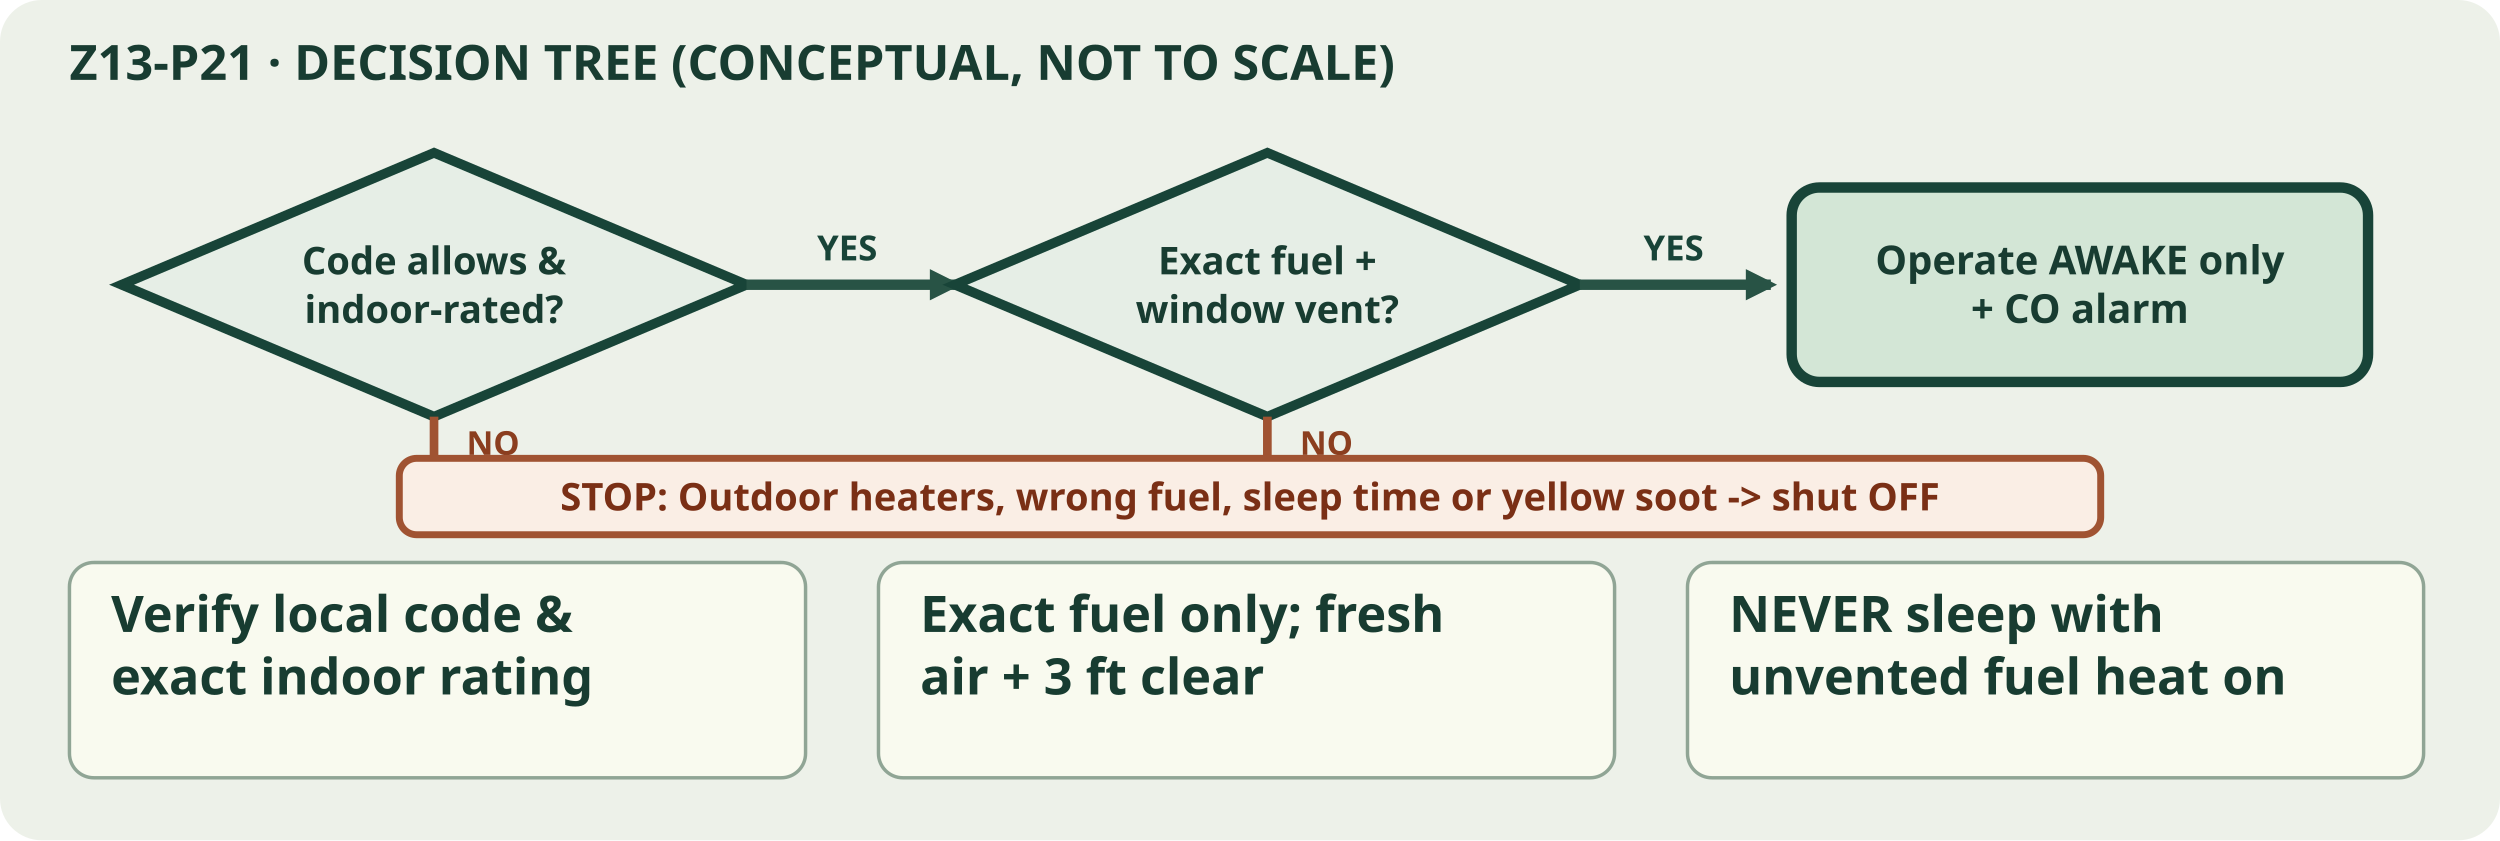
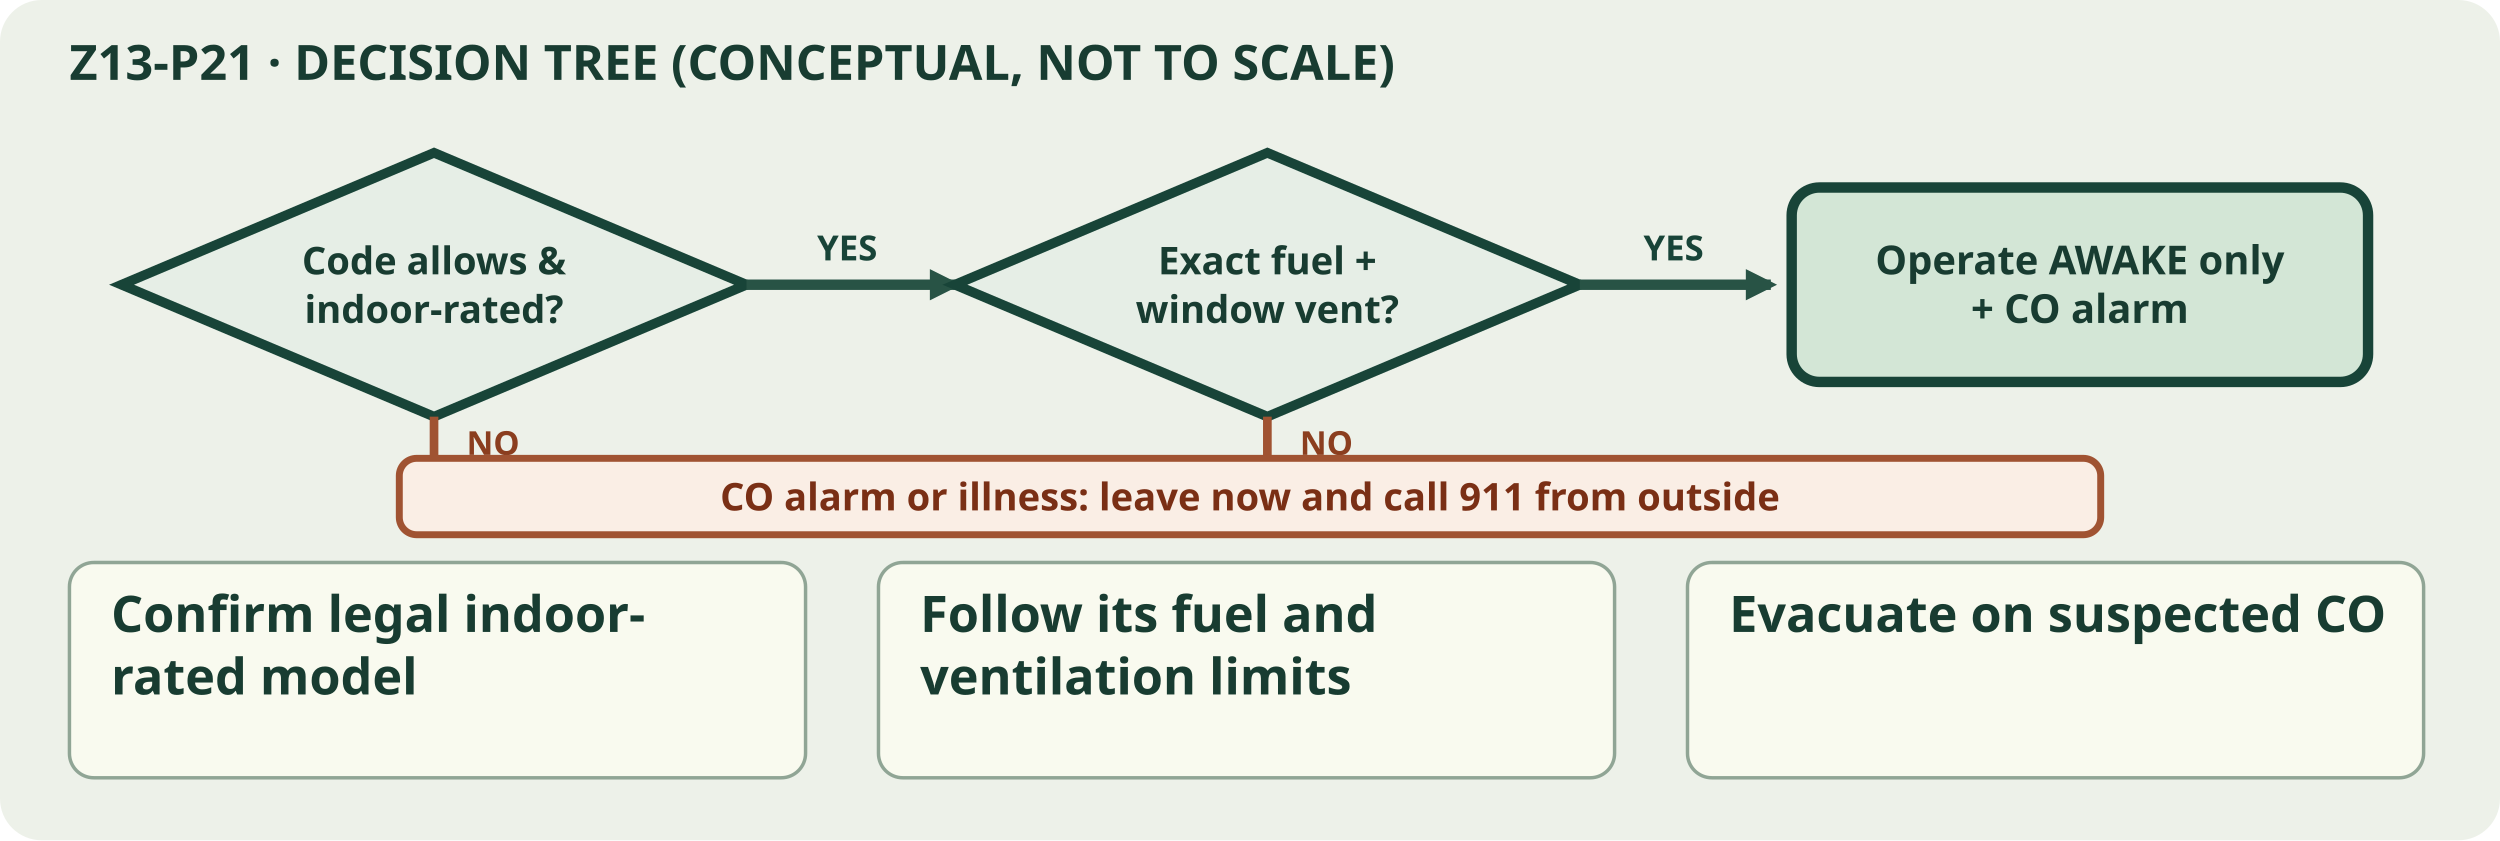
<svg xmlns="http://www.w3.org/2000/svg" viewBox="0 0 720 242" role="img" aria-labelledby="title desc">
  <defs>
    <marker id="arrow" viewBox="0 0 10 10" markerWidth="3" markerHeight="3" refX="8" refY="5" orient="auto">
      <path d="M0 0L10 5 0 10Z" fill="#285345" />
    </marker>
  </defs>
  <rect width="720" height="242" rx="12" fill="#edf1e9" />
  <g font-family="system-ui,sans-serif" font-size="14.5" font-weight="650" fill="#183c31">
    <text x="20" y="23" font-size="14" font-weight="700" fill="#183c31" text-anchor="start">Z13-P21 · DECISION TREE (CONCEPTUAL, NOT TO SCALE)</text>
    <g id="decision-tree-artwork">
      <polygon points="125,44 215,82 125,120 35,82" fill="#e6eee6" stroke="#184438" stroke-width="2.8" />
      <text x="125" y="79" font-size="11" font-weight="700" fill="#183c31" text-anchor="middle">Code allows &amp;</text>
      <text x="125" y="93" font-size="11" font-weight="700" fill="#183c31" text-anchor="middle">indoor-rated?</text>
      <path d="M215 82h60" stroke="#285345" stroke-width="3" marker-end="url(#arrow)" />
      <text x="244" y="75" font-size="10" font-weight="650" fill="#184438" text-anchor="middle">YES</text>
      <polygon points="365,44 455,82 365,120 275,82" fill="#e6eee6" stroke="#184438" stroke-width="2.8" />
      <text x="365" y="79" font-size="11" font-weight="700" fill="#183c31" text-anchor="middle">Exact fuel +</text>
      <text x="365" y="93" font-size="11" font-weight="700" fill="#183c31" text-anchor="middle">window vent?</text>
      <path d="M455 82h55" stroke="#285345" stroke-width="3" marker-end="url(#arrow)" />
      <text x="482" y="75" font-size="10" font-weight="650" fill="#184438" text-anchor="middle">YES</text>
      <rect x="516" y="54" width="166" height="56" rx="8" fill="#d3e6d6" stroke="#184438" stroke-width="3" />
      <text x="599" y="79" font-size="11.5" font-weight="700" fill="#183c31" text-anchor="middle">Operate AWAKE only</text>
      <text x="599" y="93" font-size="11.5" font-weight="700" fill="#183c31" text-anchor="middle">+ CO alarm</text>
      <path d="M125 120v14h240v-14" fill="none" stroke="#a05332" stroke-width="2.5" />
      <text x="142" y="131" font-size="9.5" font-weight="650" fill="#8b3e1f" text-anchor="middle">NO</text>
      <text x="382" y="131" font-size="9.5" font-weight="650" fill="#8b3e1f" text-anchor="middle">NO</text>
      <rect x="115" y="132" width="490" height="22" rx="5" fill="#faeee5" stroke="#a05332" stroke-width="2" />
-       <text x="360" y="147" font-size="11" font-weight="650" fill="#7a2f15" text-anchor="middle">STOP: Outdoor heaters, wrong fuel, sleep time or yellow soot -&gt; shut OFF</text>
+       <text x="360" y="147" font-size="11" font-weight="650" fill="#7a2f15" text-anchor="middle">CO alarm or illness: leave now and call 911 from outside</text>
    </g>
    <g id="stage-panels">
      <rect x="20" y="162" width="212" height="62" rx="7" fill="#f9faef" stroke="#90a595" />
-       <text x="32" y="182" font-size="14.5" font-weight="650" fill="#183c31" text-anchor="start">Verify local code &amp;</text>
-       <text x="32" y="200" font-size="14.5" font-weight="650" fill="#183c31" text-anchor="start">exact indoor rating</text>
+       <text x="32" y="182" font-size="14.5" font-weight="650" fill="#183c31" text-anchor="start">Confirm legal indoor-</text>
+       <text x="32" y="200" font-size="14.5" font-weight="650" fill="#183c31" text-anchor="start">rated model</text>
      <rect x="253" y="162" width="212" height="62" rx="7" fill="#f9faef" stroke="#90a595" />
-       <text x="265" y="182" font-size="14.5" font-weight="650" fill="#183c31" text-anchor="start">Exact fuel only; fresh</text>
-       <text x="265" y="200" font-size="14.5" font-weight="650" fill="#183c31" text-anchor="start">air + 3 ft clear</text>
+       <text x="265" y="182" font-size="14.5" font-weight="650" fill="#183c31" text-anchor="start">Follow its fuel and</text>
+       <text x="265" y="200" font-size="14.5" font-weight="650" fill="#183c31" text-anchor="start">ventilation limits</text>
      <rect x="486" y="162" width="212" height="62" rx="7" fill="#f9faef" stroke="#90a595" />
-       <text x="498" y="182" font-size="14.5" font-weight="650" fill="#183c31" text-anchor="start">NEVER sleep with</text>
-       <text x="498" y="200" font-size="14.5" font-weight="650" fill="#183c31" text-anchor="start">unvented fuel heat on</text>
+       <text x="498" y="182" font-size="14.5" font-weight="650" fill="#183c31" text-anchor="start">Evacuate on suspected CO</text>
    </g>
  </g>
</svg>
